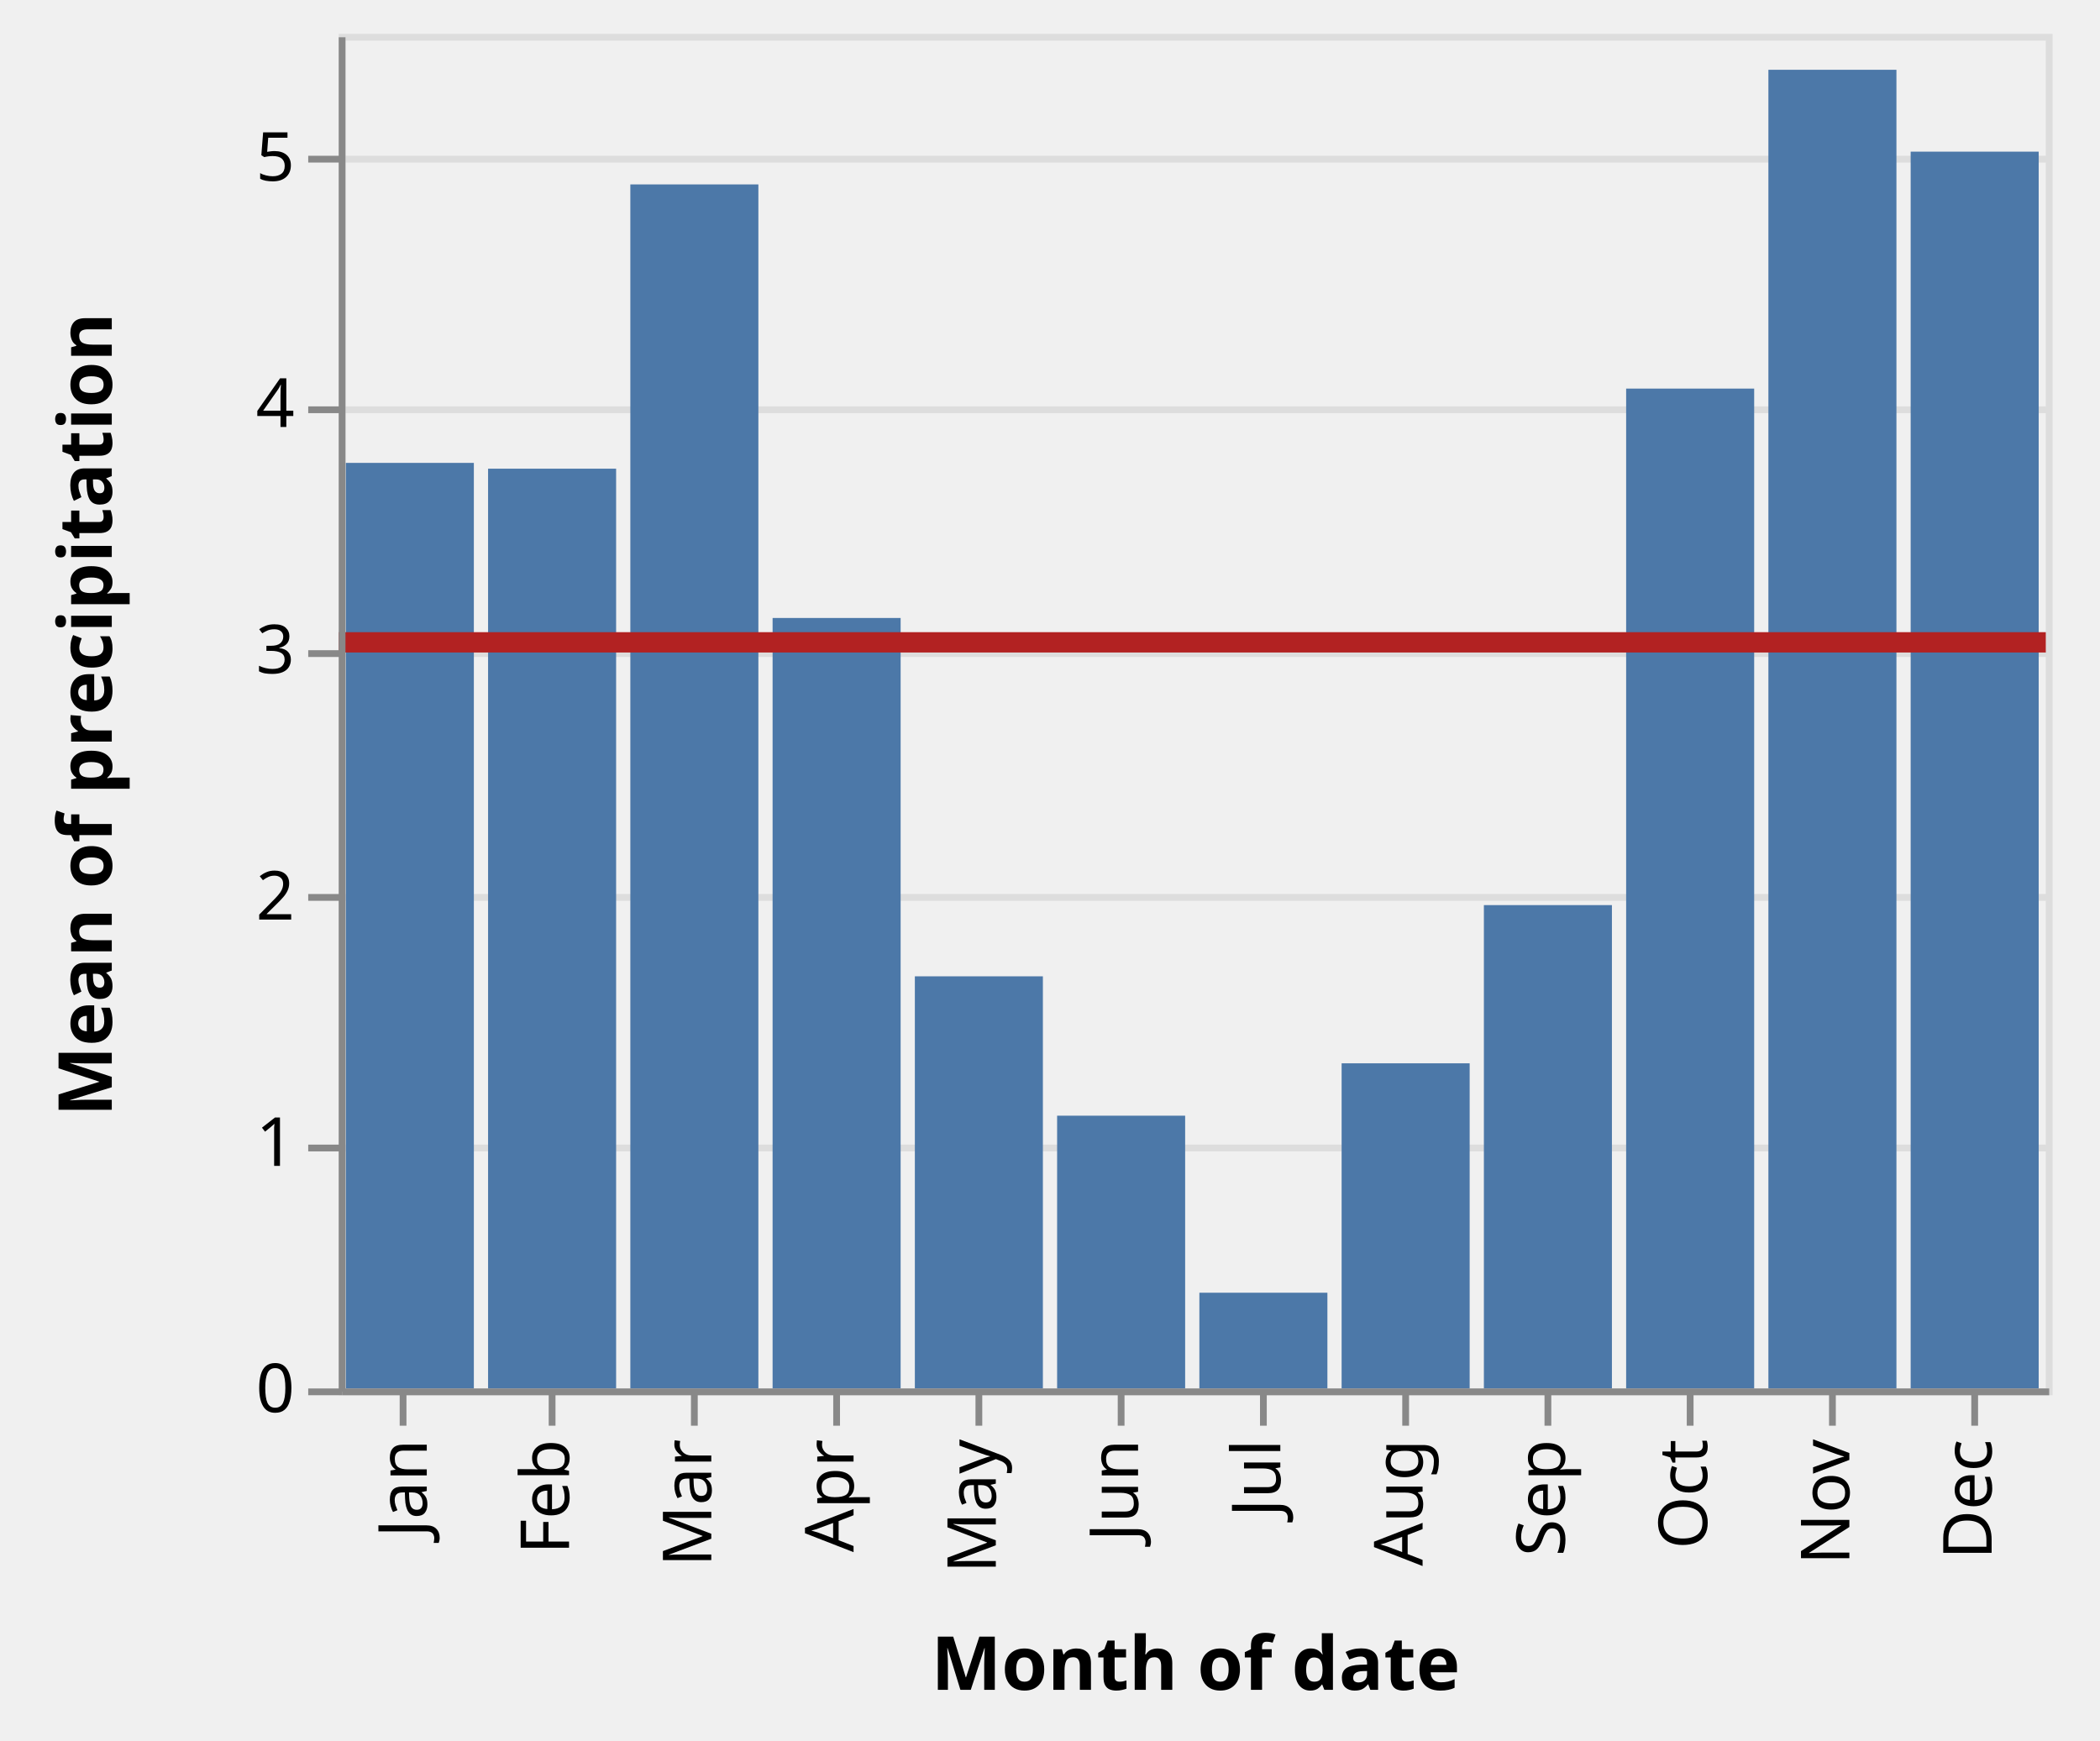
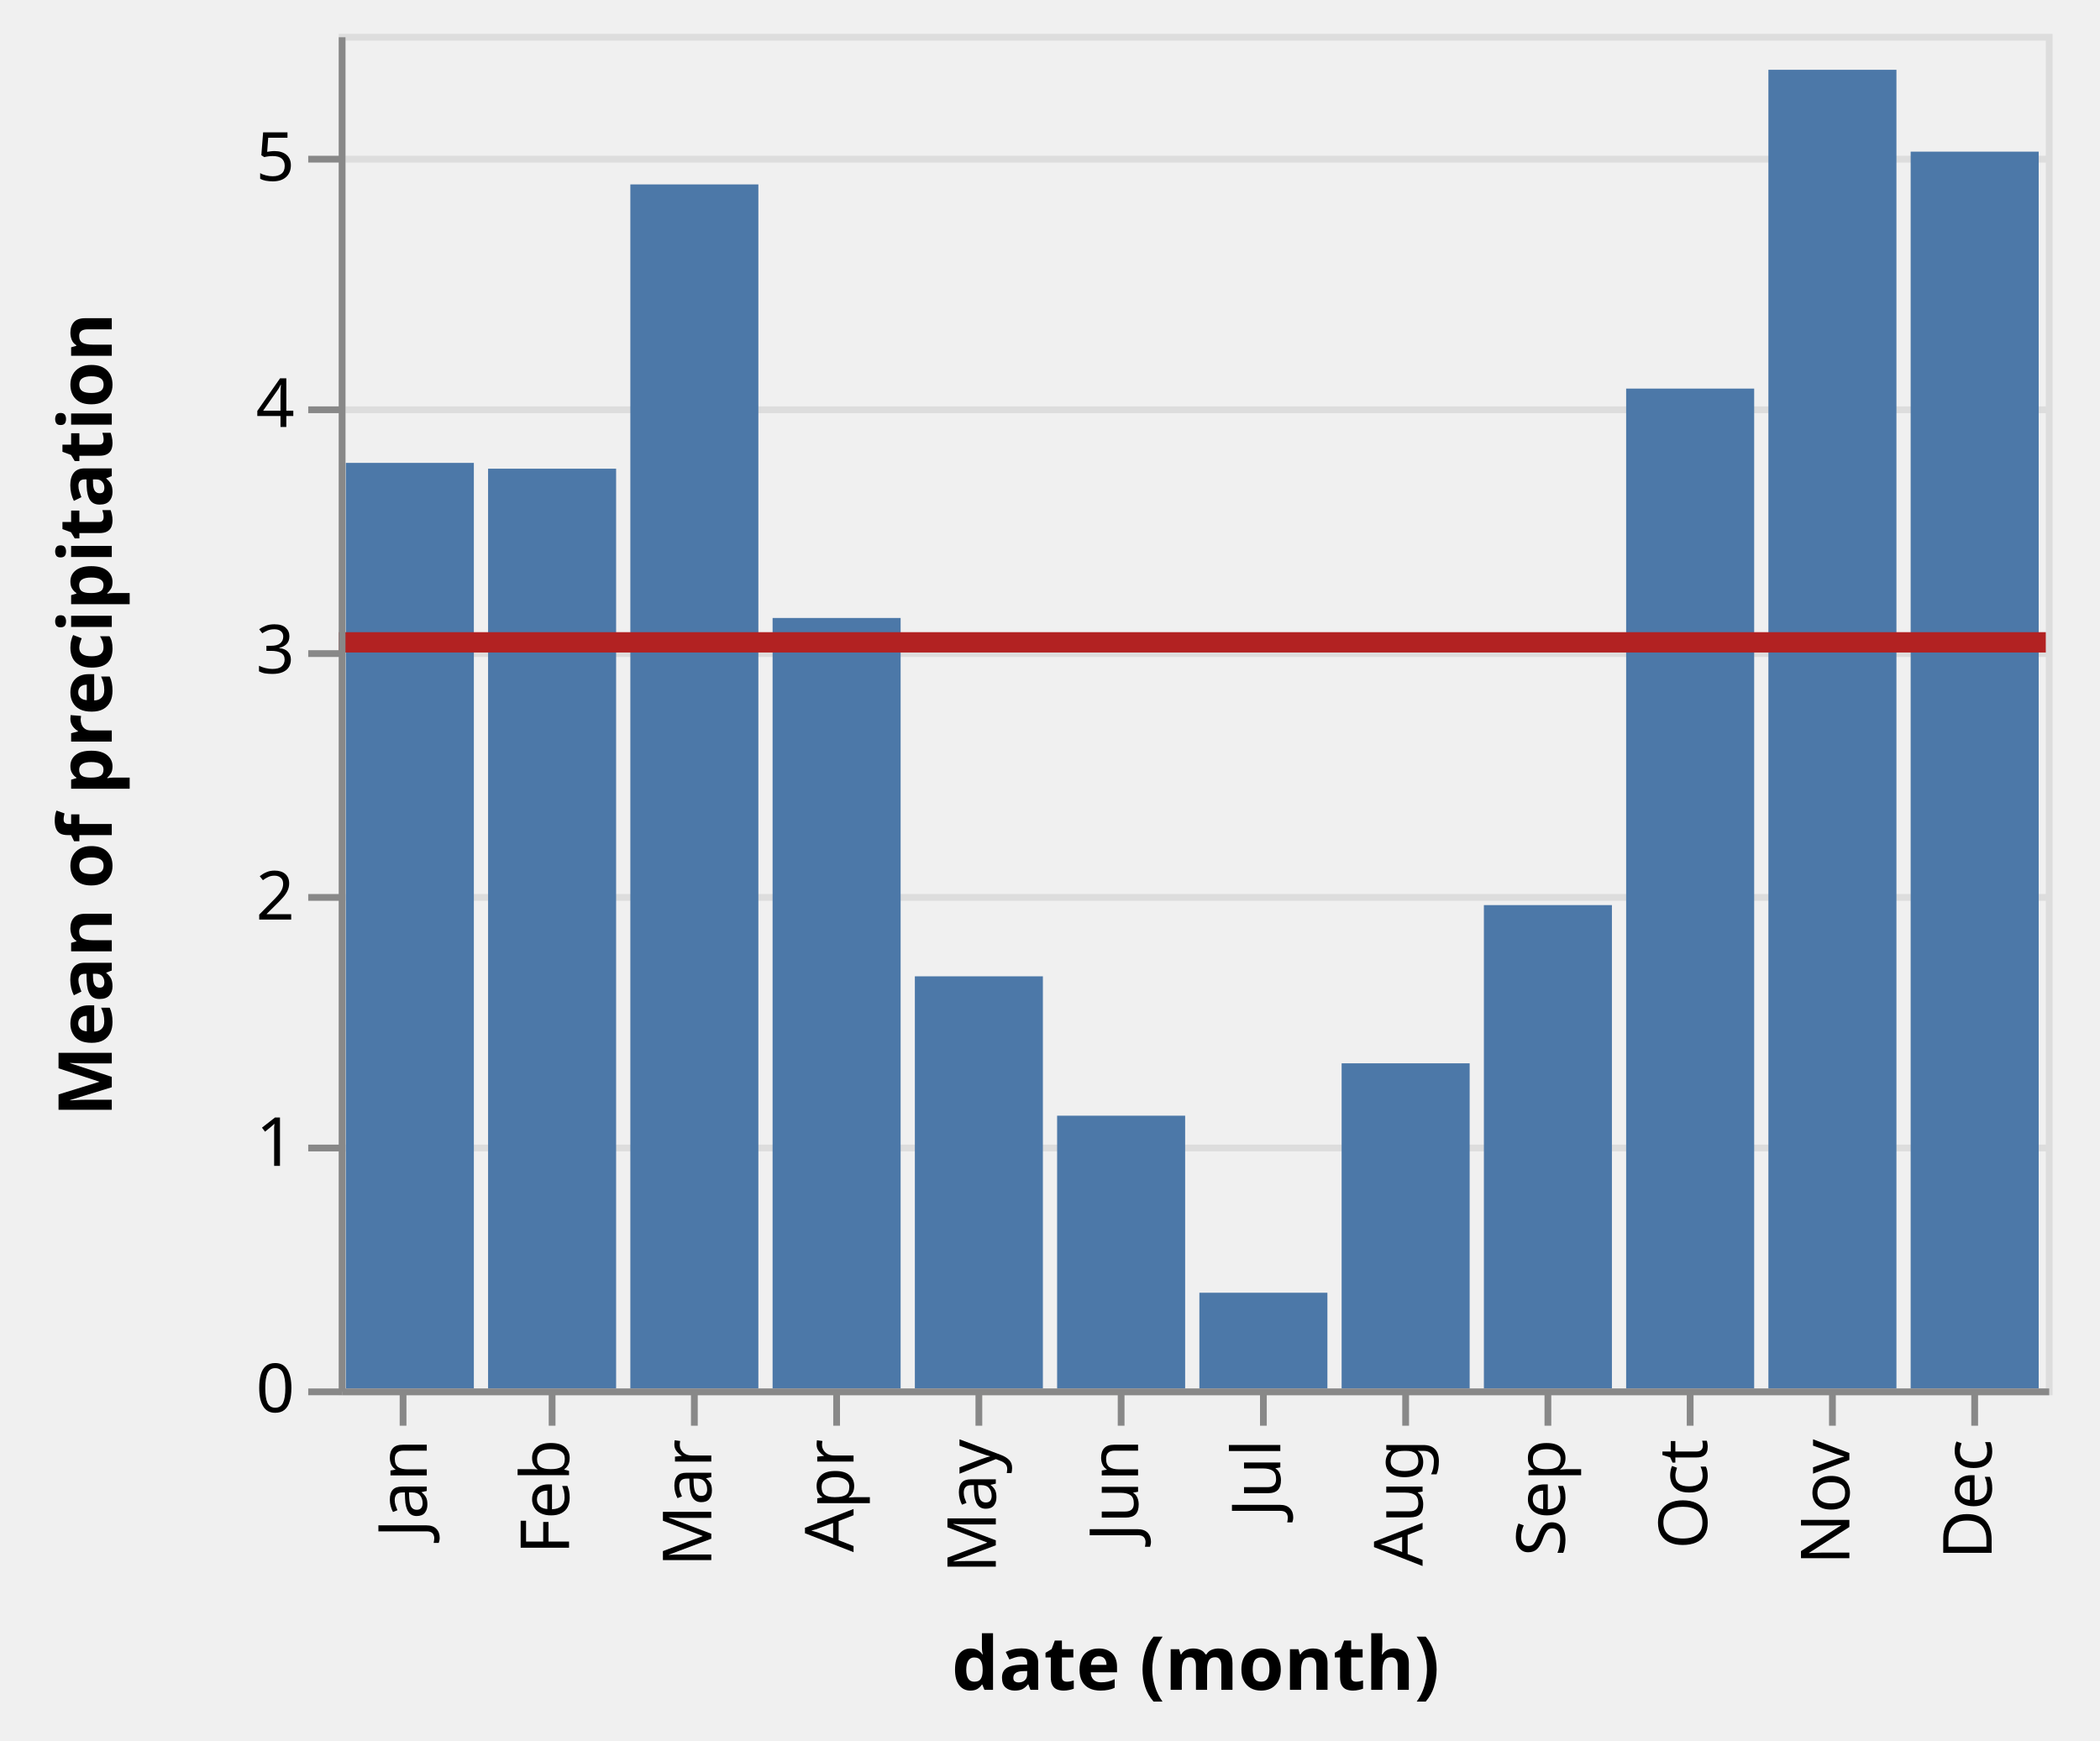
<svg xmlns="http://www.w3.org/2000/svg" class="marks" width="310" height="257" viewBox="0 0 310 257" version="1.1">
  <defs>
    <clipPath id="clip1">
      <rect x="0" y="0" width="252" height="200" />
    </clipPath>
    <clipPath id="clip2">
      <rect x="0" y="0" width="252" height="200" />
    </clipPath>
  </defs>
  <g transform="translate(50,5)">
    <g class="mark-group role-frame root">
      <g transform="translate(0,0)">
        <path class="background" d="M0.5,0.5h252v200h-252Z" style="fill: transparent; stroke: #ddd;" />
        <g>
          <g class="mark-group role-axis">
            <g transform="translate(0.5,0.5)">
              <path class="background" d="M0,0h0v0h0Z" style="pointer-events: none; fill: none;" />
              <g>
                <g class="mark-rule role-axis-grid" style="pointer-events: none;">
                  <line transform="translate(0,200)" x2="252" y2="0" style="fill: none; stroke: #ddd; stroke-width: 1; stroke-dasharray: ; opacity: 1;" />
                  <line transform="translate(0,164)" x2="252" y2="0" style="fill: none; stroke: #ddd; stroke-width: 1; stroke-dasharray: ; opacity: 1;" />
                  <line transform="translate(0,127)" x2="252" y2="0" style="fill: none; stroke: #ddd; stroke-width: 1; stroke-dasharray: ; opacity: 1;" />
                  <line transform="translate(0,91)" x2="252" y2="0" style="fill: none; stroke: #ddd; stroke-width: 1; stroke-dasharray: ; opacity: 1;" />
                  <line transform="translate(0,55)" x2="252" y2="0" style="fill: none; stroke: #ddd; stroke-width: 1; stroke-dasharray: ; opacity: 1;" />
                  <line transform="translate(0,18)" x2="252" y2="0" style="fill: none; stroke: #ddd; stroke-width: 1; stroke-dasharray: ; opacity: 1;" />
                </g>
              </g>
            </g>
          </g>
          <g class="mark-rect role-mark brush_brush_bg" clip-path="url(#clip1)">
            <path d="M0,0h0v0h0Z" style="fill: #333; fill-opacity: 0.125;" />
          </g>
          <g class="mark-rect role-mark layer_0_marks">
            <path d="M1.05,63.343h18.9v136.657h-18.9Z" style="fill: #4c78a8; opacity: 1;" />
            <path d="M22.05,64.2h18.9v135.8h-18.9Z" style="fill: #4c78a8; opacity: 1;" />
            <path d="M43.05,22.229h18.9v177.771h-18.9Z" style="fill: #4c78a8; opacity: 1;" />
            <path d="M64.05,86.242h18.9v113.758h-18.9Z" style="fill: #4c78a8; opacity: 1;" />
            <path d="M85.05,139.15h18.9v60.85h-18.9Z" style="fill: #4c78a8; opacity: 1;" />
            <path d="M106.05,159.727h18.9v40.273h-18.9Z" style="fill: #4c78a8; opacity: 1;" />
            <path d="M127.05,185.865h18.9v14.135h-18.9Z" style="fill: #4c78a8; opacity: 1;" />
            <path d="M148.05,151.994h18.9v48.006h-18.9Z" style="fill: #4c78a8; opacity: 1;" />
            <path d="M169.05,128.636h18.9v71.364h-18.9Z" style="fill: #4c78a8; opacity: 1;" />
            <path d="M190.05,52.375h18.9v147.625h-18.9Z" style="fill: #4c78a8; opacity: 1;" />
            <path d="M211.05,5.303h18.9v194.697h-18.9Z" style="fill: #4c78a8; opacity: 1;" />
            <path d="M232.05,17.39h18.9v182.61h-18.9Z" style="fill: #4c78a8; opacity: 1;" />
          </g>
          <g class="mark-rule role-mark layer_1_marks">
            <line transform="translate(0,89.83884)" x2="252" y2="0" style="fill: none; stroke: firebrick; stroke-width: 3;" />
          </g>
          <g class="mark-rect role-mark brush_brush" clip-path="url(#clip2)">
            <path d="M0,0h0v0h0Z" style="fill: transparent; stroke: white;" />
          </g>
          <g class="mark-group role-axis">
            <g transform="translate(0.5,200.5)">
              <path class="background" d="M0,0h0v0h0Z" style="pointer-events: none; fill: none;" />
              <g>
                <g class="mark-rule role-axis-tick" style="pointer-events: none;">
                  <line transform="translate(9,0)" x2="0" y2="5" style="fill: none; stroke: #888; stroke-width: 1; opacity: 1;" />
                  <line transform="translate(31,0)" x2="0" y2="5" style="fill: none; stroke: #888; stroke-width: 1; opacity: 1;" />
                  <line transform="translate(52,0)" x2="0" y2="5" style="fill: none; stroke: #888; stroke-width: 1; opacity: 1;" />
                  <line transform="translate(73,0)" x2="0" y2="5" style="fill: none; stroke: #888; stroke-width: 1; opacity: 1;" />
                  <line transform="translate(94,0)" x2="0" y2="5" style="fill: none; stroke: #888; stroke-width: 1; opacity: 1;" />
                  <line transform="translate(115,0)" x2="0" y2="5" style="fill: none; stroke: #888; stroke-width: 1; opacity: 1;" />
                  <line transform="translate(136,0)" x2="0" y2="5" style="fill: none; stroke: #888; stroke-width: 1; opacity: 1;" />
                  <line transform="translate(157,0)" x2="0" y2="5" style="fill: none; stroke: #888; stroke-width: 1; opacity: 1;" />
                  <line transform="translate(178,0)" x2="0" y2="5" style="fill: none; stroke: #888; stroke-width: 1; opacity: 1;" />
                  <line transform="translate(199,0)" x2="0" y2="5" style="fill: none; stroke: #888; stroke-width: 1; opacity: 1;" />
                  <line transform="translate(220,0)" x2="0" y2="5" style="fill: none; stroke: #888; stroke-width: 1; opacity: 1;" />
                  <line transform="translate(241,0)" x2="0" y2="5" style="fill: none; stroke: #888; stroke-width: 1; opacity: 1;" />
                </g>
                <g class="mark-text role-axis-label" style="pointer-events: none;">
                  <text text-anchor="end" transform="translate(9.5,7) rotate(270) translate(0,3)" style="font: 10px sans-serif; fill: #000; opacity: 1;">Jan</text>
                  <text text-anchor="end" transform="translate(30.5,7) rotate(270) translate(0,3)" style="font: 10px sans-serif; fill: #000; opacity: 1;">Feb</text>
                  <text text-anchor="end" transform="translate(51.5,7) rotate(270) translate(0,3)" style="font: 10px sans-serif; fill: #000; opacity: 1;">Mar</text>
                  <text text-anchor="end" transform="translate(72.5,7) rotate(270) translate(0,3)" style="font: 10px sans-serif; fill: #000; opacity: 1;">Apr</text>
                  <text text-anchor="end" transform="translate(93.5,7) rotate(270) translate(0,3)" style="font: 10px sans-serif; fill: #000; opacity: 1;">May</text>
                  <text text-anchor="end" transform="translate(114.5,7) rotate(270) translate(0,3)" style="font: 10px sans-serif; fill: #000; opacity: 1;">Jun</text>
                  <text text-anchor="end" transform="translate(135.5,7) rotate(270) translate(0,3)" style="font: 10px sans-serif; fill: #000; opacity: 1;">Jul</text>
                  <text text-anchor="end" transform="translate(156.5,7) rotate(270) translate(0,3)" style="font: 10px sans-serif; fill: #000; opacity: 1;">Aug</text>
                  <text text-anchor="end" transform="translate(177.5,7) rotate(270) translate(0,3)" style="font: 10px sans-serif; fill: #000; opacity: 1;">Sep</text>
                  <text text-anchor="end" transform="translate(198.5,7) rotate(270) translate(0,3)" style="font: 10px sans-serif; fill: #000; opacity: 1;">Oct</text>
                  <text text-anchor="end" transform="translate(219.5,7) rotate(270) translate(0,3)" style="font: 10px sans-serif; fill: #000; opacity: 1;">Nov</text>
                  <text text-anchor="end" transform="translate(240.5,7) rotate(270) translate(0,3)" style="font: 10px sans-serif; fill: #000; opacity: 1;">Dec</text>
                </g>
                <g class="mark-rule role-axis-domain" style="pointer-events: none;">
                  <line transform="translate(0,0)" x2="252" y2="0" style="fill: none; stroke: #888; stroke-width: 1; opacity: 1;" />
                </g>
                <g class="mark-text role-axis-title" style="pointer-events: none;">
-                   <text text-anchor="middle" transform="translate(126,44)" style="font: bold 11px sans-serif; fill: #000; opacity: 1;">Month of date</text>
+                   <text text-anchor="middle" transform="translate(126,44)" style="font: bold 11px sans-serif; fill: #000; opacity: 1;">date (month)</text>
                </g>
              </g>
            </g>
          </g>
          <g class="mark-group role-axis">
            <g transform="translate(0.5,0.5)">
              <path class="background" d="M0,0h0v0h0Z" style="pointer-events: none; fill: none;" />
              <g>
                <g class="mark-rule role-axis-tick" style="pointer-events: none;">
                  <line transform="translate(0,200)" x2="-5" y2="0" style="fill: none; stroke: #888; stroke-width: 1; opacity: 1;" />
                  <line transform="translate(0,164)" x2="-5" y2="0" style="fill: none; stroke: #888; stroke-width: 1; opacity: 1;" />
                  <line transform="translate(0,127)" x2="-5" y2="0" style="fill: none; stroke: #888; stroke-width: 1; opacity: 1;" />
                  <line transform="translate(0,91)" x2="-5" y2="0" style="fill: none; stroke: #888; stroke-width: 1; opacity: 1;" />
                  <line transform="translate(0,55)" x2="-5" y2="0" style="fill: none; stroke: #888; stroke-width: 1; opacity: 1;" />
                  <line transform="translate(0,18)" x2="-5" y2="0" style="fill: none; stroke: #888; stroke-width: 1; opacity: 1;" />
                </g>
                <g class="mark-text role-axis-label" style="pointer-events: none;">
                  <text text-anchor="end" transform="translate(-7,203)" style="font: 10px sans-serif; fill: #000; opacity: 1;">0</text>
                  <text text-anchor="end" transform="translate(-7,166.6364)" style="font: 10px sans-serif; fill: #000; opacity: 1;">1</text>
                  <text text-anchor="end" transform="translate(-7,130.2727)" style="font: 10px sans-serif; fill: #000; opacity: 1;">2</text>
                  <text text-anchor="end" transform="translate(-7,93.90909)" style="font: 10px sans-serif; fill: #000; opacity: 1;">3</text>
                  <text text-anchor="end" transform="translate(-7,57.54545)" style="font: 10px sans-serif; fill: #000; opacity: 1;">4</text>
                  <text text-anchor="end" transform="translate(-7,21.18182)" style="font: 10px sans-serif; fill: #000; opacity: 1;">5</text>
                </g>
                <g class="mark-rule role-axis-domain" style="pointer-events: none;">
                  <line transform="translate(0,200)" x2="0" y2="-200" style="fill: none; stroke: #888; stroke-width: 1; opacity: 1;" />
                </g>
                <g class="mark-text role-axis-title" style="pointer-events: none;">
                  <text text-anchor="middle" transform="translate(-32,100) rotate(-90) translate(0,-2)" style="font: bold 11px sans-serif; fill: #000; opacity: 1;">Mean of precipitation</text>
                </g>
              </g>
            </g>
          </g>
        </g>
      </g>
    </g>
  </g>
</svg>
